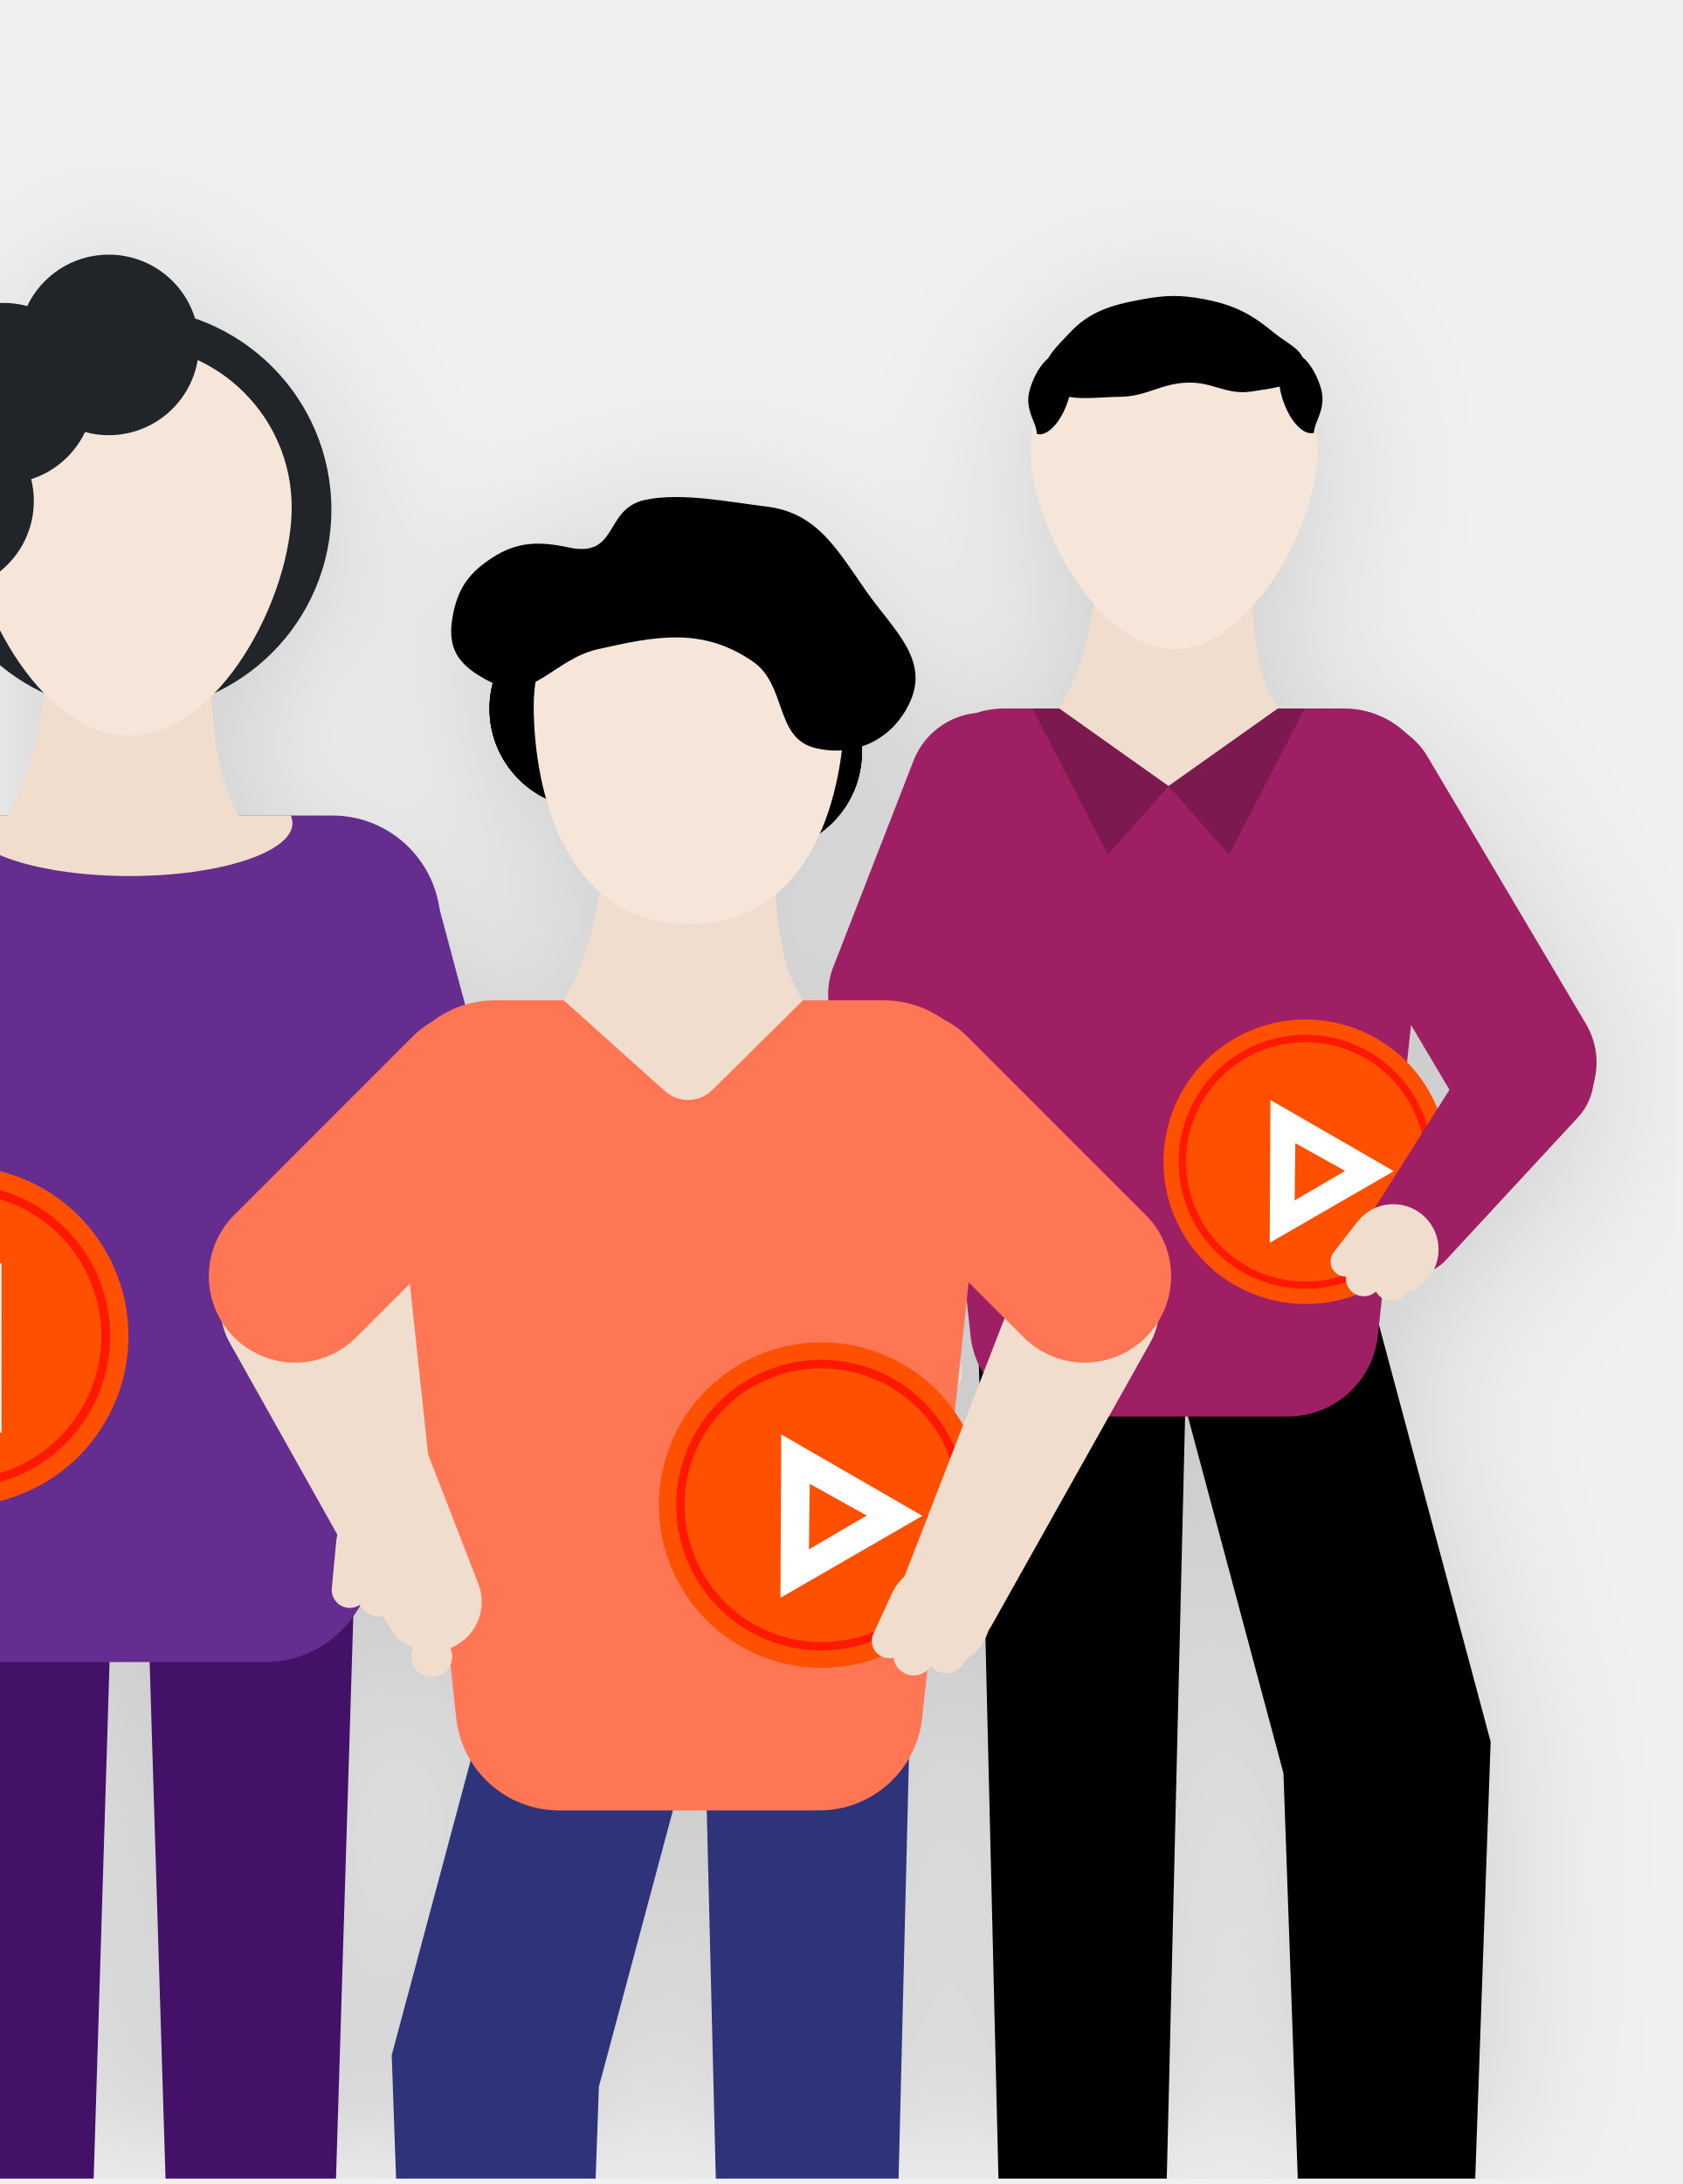
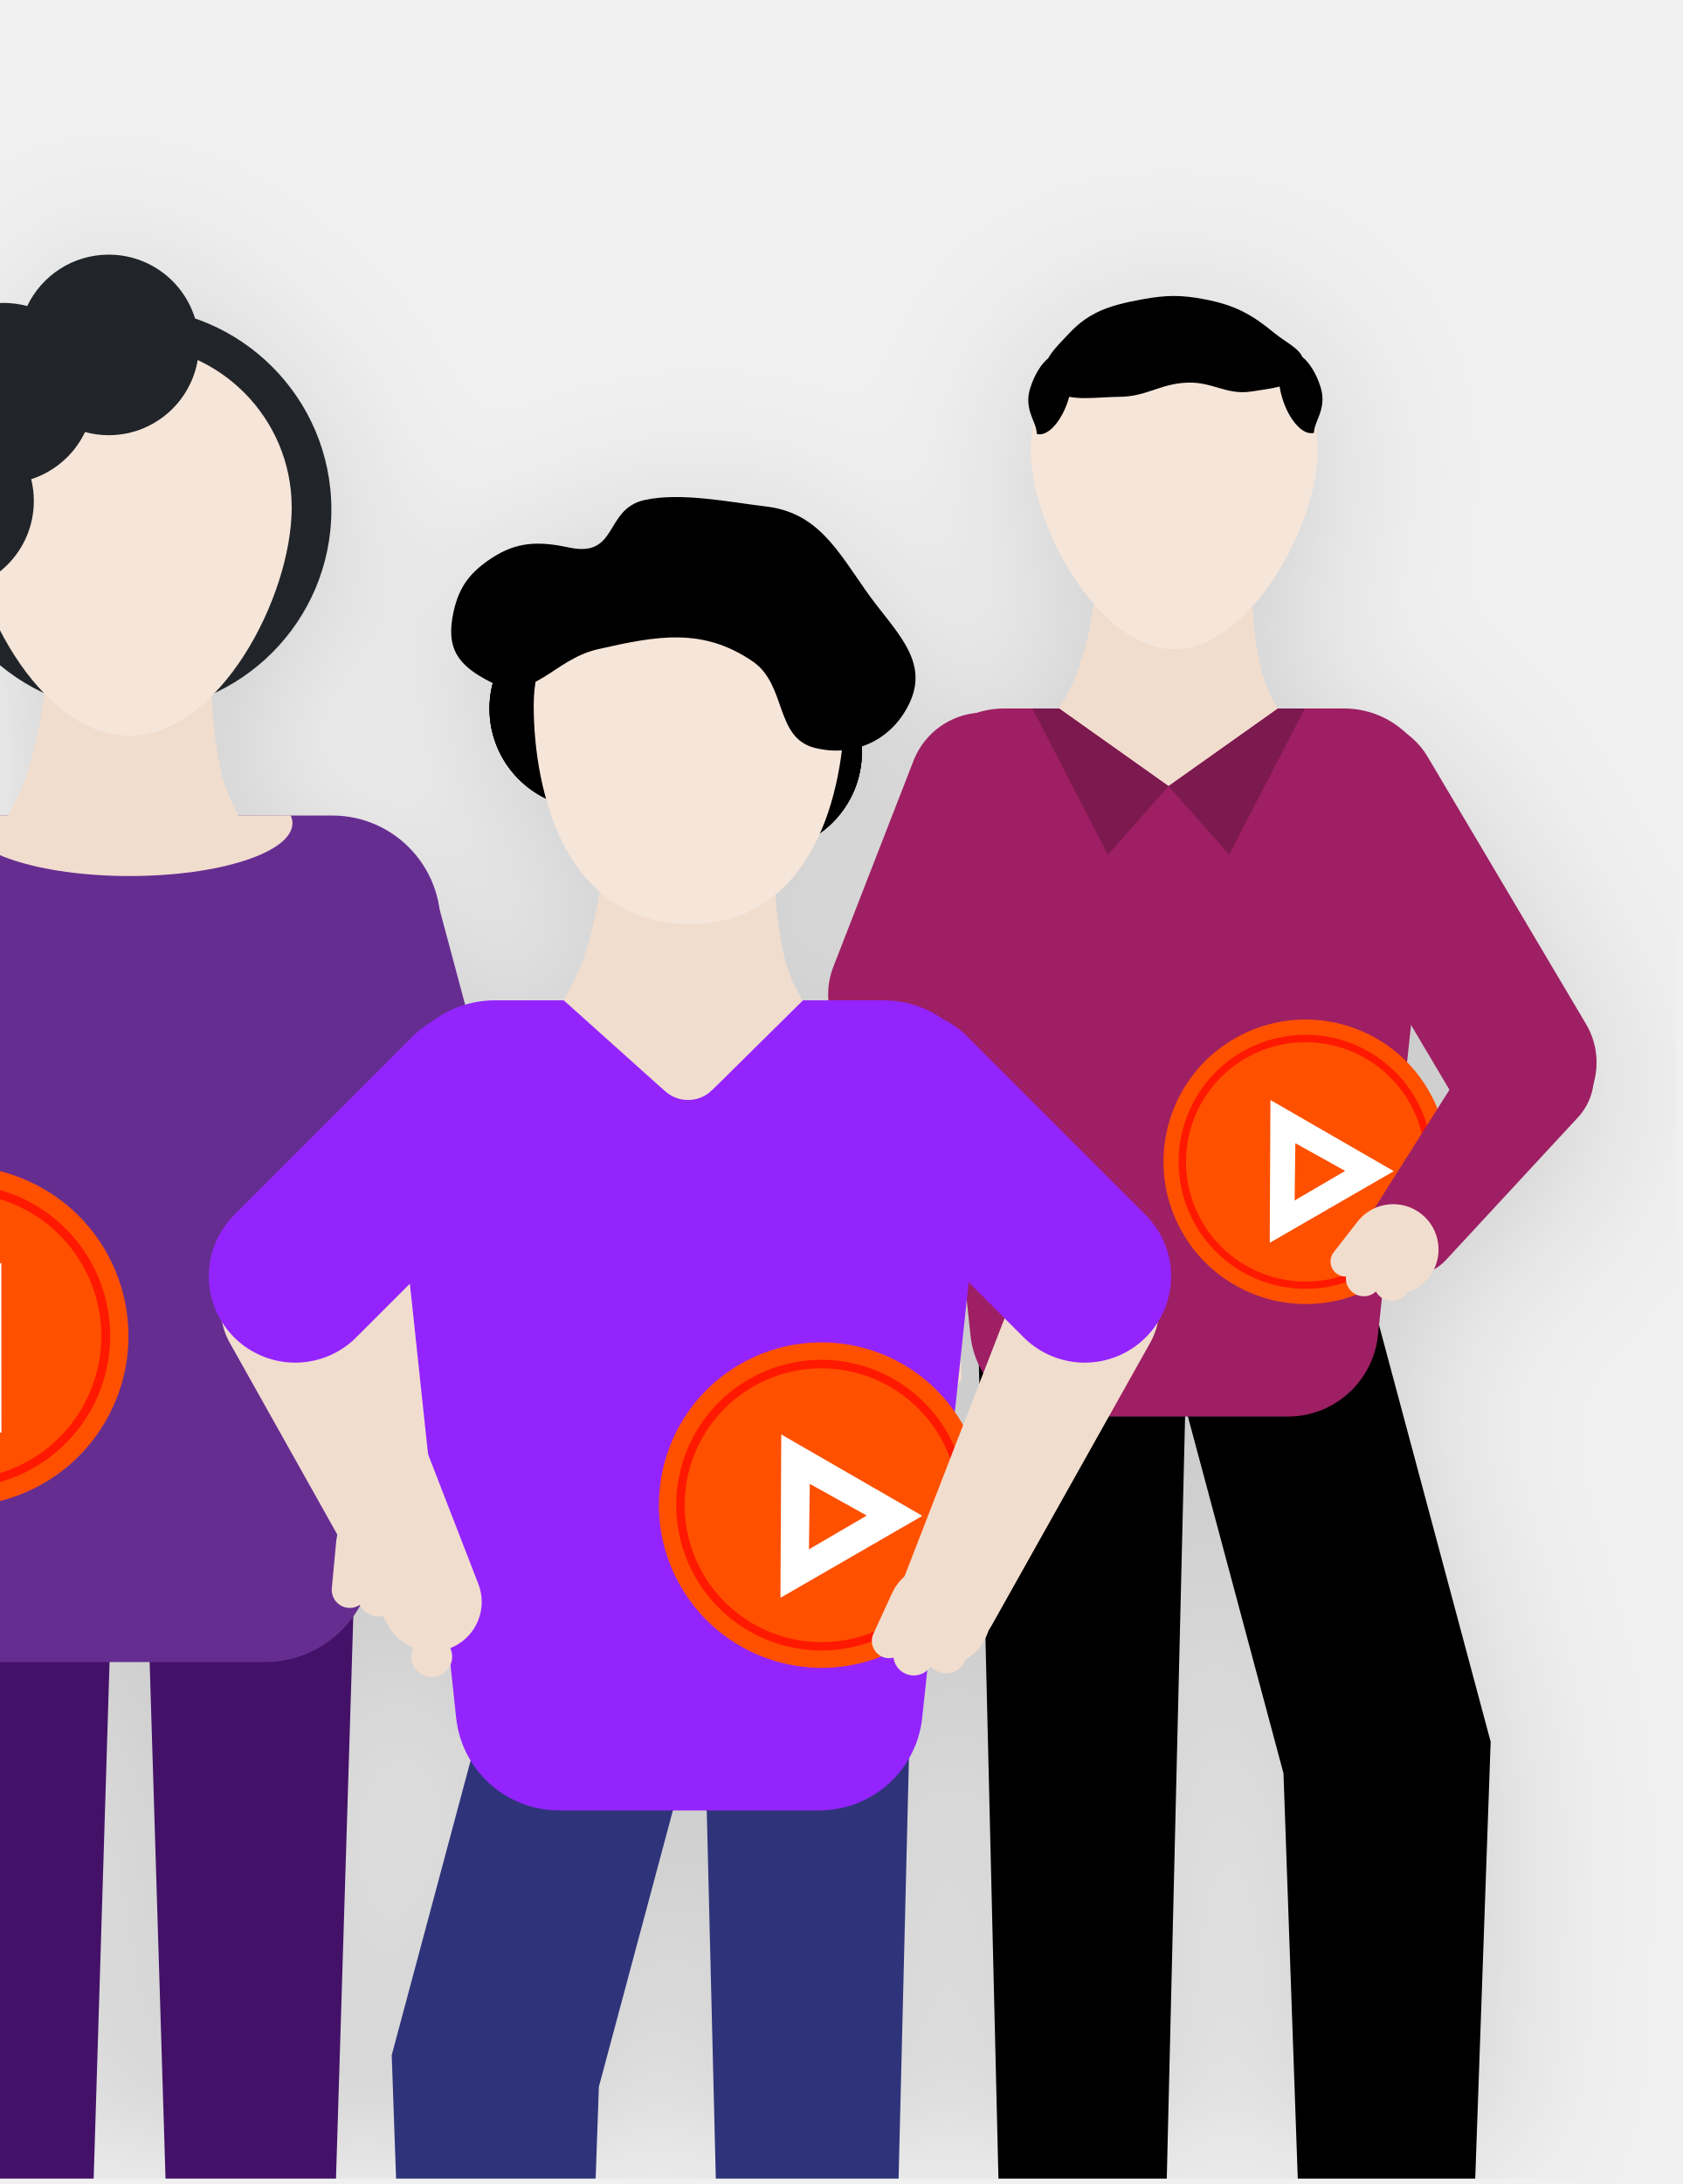
<svg xmlns="http://www.w3.org/2000/svg" width="121" height="157" viewBox="0 0 121 157" fill="none">
  <g clip-path="url(#clip0_1206_4419)">
    <g filter="url(#filter0_d_1206_4419)">
      <path fill-rule="evenodd" clip-rule="evenodd" d="M83.769 95.681L98.235 91.805L107.184 125.204L107.184 125.204H107.185L105.045 185.817H94.347L92.288 127.476L83.769 95.681Z" fill="black" />
      <path d="M85.333 96.867L70.356 96.867L72.496 185.819H83.194L85.333 96.867Z" fill="black" />
      <path fill-rule="evenodd" clip-rule="evenodd" d="M51.582 118.212L37.115 114.336L28.166 147.736L28.167 147.736H28.166L30.306 208.349H41.003L43.063 150.007L51.582 118.212Z" fill="#2F347A" />
      <path d="M50.553 119.398L65.53 119.398L63.39 206.211H52.692L50.553 119.398Z" fill="#2F347A" />
      <path d="M-6.858 113.216C-6.954 110.101 -4.455 107.523 -1.338 107.523H2.55C5.667 107.523 8.166 110.101 8.07 113.216L5.634 192.401C5.551 195.118 3.324 197.277 0.606 197.277C-2.112 197.277 -4.338 195.118 -4.422 192.401L-6.858 113.216Z" fill="#431268" />
      <path d="M10.567 113.216C10.471 110.101 12.97 107.523 16.087 107.523H19.975C23.092 107.523 25.591 110.101 25.495 113.216L23.059 192.401C22.975 195.118 20.749 197.277 18.031 197.277C15.313 197.277 13.087 195.118 13.003 192.401L10.567 113.216Z" fill="#431268" />
      <circle cx="9.292" cy="36.641" r="14.536" fill="#212529" />
      <path d="M3.457 47.777H15.128C15.128 47.777 15.154 53.051 16.091 56.207C17.274 60.189 21.618 64.636 21.618 64.636H-3.033C-3.033 64.636 0.46 59.498 1.727 56.207C2.995 52.915 3.457 47.777 3.457 47.777Z" fill="#F1DDCE" />
      <path d="M9.292 52.891C2.841 52.891 -2.39 42.931 -2.39 36.479C-2.39 30.027 2.841 24.797 9.292 24.797C15.744 24.797 20.975 30.027 20.975 36.479C20.975 42.931 15.744 52.891 9.292 52.891Z" fill="#F6E5D9" />
      <path d="M-13.045 67.239C-13.536 62.637 -9.929 58.625 -5.301 58.625H23.887C28.515 58.625 32.122 62.637 31.631 67.239L26.802 112.516C26.38 116.475 23.04 119.478 19.058 119.478H-0.472C-4.454 119.478 -7.794 116.475 -8.216 112.516L-13.045 67.239Z" fill="#662D91" />
      <path fill-rule="evenodd" clip-rule="evenodd" d="M27.102 116.204C26.557 116.152 26.105 115.822 25.875 115.367C25.635 115.528 25.34 115.611 25.029 115.582C24.316 115.514 23.792 114.881 23.859 114.168L24.176 110.798C24.179 110.765 24.184 110.733 24.189 110.701C24.464 108.638 26.324 107.145 28.414 107.341C30.555 107.543 32.127 109.442 31.925 111.584C31.848 112.406 31.52 113.145 31.023 113.732C31.023 113.776 31.021 113.82 31.017 113.865C30.937 114.71 30.187 115.331 29.342 115.252C29.121 115.231 28.916 115.164 28.734 115.062C28.547 115.779 27.863 116.275 27.102 116.204Z" fill="#F1DDCE" />
      <path fill-rule="evenodd" clip-rule="evenodd" d="M7.817 31.285C11.401 31.285 14.307 28.379 14.307 24.795C14.307 21.21 11.401 18.305 7.817 18.305C5.233 18.305 3.001 19.815 1.957 22.001C1.415 21.854 0.844 21.776 0.255 21.776C-3.329 21.776 -6.235 24.681 -6.235 28.266C-6.235 28.806 -6.169 29.331 -6.045 29.832C-8.657 30.672 -10.547 33.121 -10.547 36.012C-10.547 39.597 -7.641 42.502 -4.057 42.502C-0.472 42.502 2.433 39.597 2.433 36.012C2.433 35.472 2.367 34.947 2.243 34.446C3.951 33.897 5.351 32.659 6.115 31.059C6.657 31.206 7.228 31.285 7.817 31.285Z" fill="#212529" />
      <path d="M35.851 85.93C36.33 82.967 34.205 80.216 31.217 79.932L30.683 79.881C27.674 79.595 25.058 81.929 25 84.951L24.536 109.366C24.499 111.312 25.964 112.96 27.901 113.151C29.863 113.345 31.637 111.979 31.952 110.033L35.851 85.93Z" fill="#F1DDCE" />
      <path d="M25.091 66.124L30.013 84.493" stroke="#662D91" stroke-width="12.98" stroke-linecap="round" />
      <path fill-rule="evenodd" clip-rule="evenodd" d="M16.052 56.069C14.148 55.634 11.826 55.379 9.32 55.379C6.406 55.379 3.741 55.724 1.692 56.295C1.411 57.012 1.028 57.811 0.602 58.623H-2.265C-2.347 58.804 -2.389 58.989 -2.389 59.177C-2.389 61.274 2.853 62.975 9.32 62.975C15.786 62.975 21.029 61.274 21.029 59.177C21.029 58.989 20.986 58.804 20.905 58.623H17.127C16.695 57.825 16.329 57.005 16.092 56.204C16.078 56.16 16.065 56.115 16.052 56.069Z" fill="#F1DDCE" />
      <path d="M-9.098 106.638C-3.254 110.013 4.221 108.007 7.597 102.159C10.973 96.311 8.973 88.835 3.129 85.461C-2.716 82.087 -10.19 84.092 -13.566 89.94C-16.943 95.788 -14.942 103.264 -9.098 106.638Z" fill="#FF5000" />
      <path d="M-8.443 105.506C-10.313 104.428 -11.82 102.819 -12.776 100.883C-13.731 98.948 -14.091 96.771 -13.809 94.63C-13.527 92.489 -12.618 90.48 -11.194 88.855C-9.771 87.231 -7.899 86.065 -5.814 85.504C-3.729 84.945 -1.525 85.016 0.519 85.709C2.563 86.402 4.355 87.686 5.669 89.398C6.983 91.111 7.759 93.174 7.9 95.329C8.04 97.484 7.539 99.632 6.459 101.503C5.01 104.007 2.627 105.834 -0.167 106.585C-2.96 107.335 -5.936 106.947 -8.443 105.506ZM2.157 87.146C0.396 86.127 -1.627 85.655 -3.657 85.788C-5.688 85.92 -7.633 86.652 -9.248 87.891C-10.863 89.13 -12.074 90.82 -12.729 92.747C-13.384 94.675 -13.452 96.752 -12.926 98.718C-12.4 100.683 -11.304 102.449 -9.774 103.79C-8.245 105.131 -6.351 105.988 -4.334 106.252C-2.317 106.517 -0.267 106.177 1.557 105.275C3.382 104.374 4.898 102.952 5.915 101.188C7.273 98.825 7.641 96.021 6.936 93.389C6.232 90.757 4.513 88.512 2.157 87.146Z" fill="#FF1900" />
      <path d="M0.098 90.774L-10.559 96.857L0.104 103.014L0.098 90.774ZM-6.337 96.889L-2.044 94.485L-1.968 99.383L-6.337 96.889Z" fill="white" />
      <path d="M-6.233 65.473L-19.68 78.92" stroke="#662D91" stroke-width="12.98" stroke-linecap="round" />
      <path d="M78.871 41.855H89.991C89.991 41.855 90.016 46.267 90.909 48.906C92.036 52.238 96.175 55.957 96.175 55.957H72.686C72.686 55.957 76.015 51.66 77.223 48.906C78.43 46.153 78.871 41.855 78.871 41.855Z" fill="#F1DDCE" />
      <path d="M84.431 46.676C79.034 46.676 74.117 37.801 74.117 32.405C74.117 27.008 79.034 22.09 84.431 22.09C89.828 22.09 94.746 27.008 94.746 32.405C94.746 37.801 89.828 46.676 84.431 46.676Z" fill="#F6E5D9" />
      <path d="M65.746 58.135C65.335 54.286 68.353 50.93 72.224 50.93H96.639C100.51 50.93 103.528 54.286 103.117 58.135L99.078 96.008C98.725 99.32 95.93 101.832 92.6 101.832H76.263C72.933 101.832 70.138 99.32 69.785 96.008L65.746 58.135Z" fill="#9E1F63" />
      <path d="M98.996 92.374C103.884 89.551 105.558 83.298 102.734 78.406C99.909 73.514 93.657 71.837 88.768 74.659C83.88 77.482 82.207 83.735 85.031 88.627C87.855 93.519 94.107 95.196 98.996 92.374Z" fill="#FF5000" />
      <path d="M98.448 91.424C96.885 92.328 95.09 92.747 93.287 92.629C91.486 92.512 89.759 91.862 88.326 90.762C86.892 89.663 85.817 88.164 85.235 86.453C84.654 84.743 84.593 82.899 85.059 81.154C85.525 79.41 86.499 77.843 87.856 76.652C89.212 75.461 90.892 74.7 92.682 74.465C94.472 74.229 96.292 74.53 97.912 75.329C99.531 76.128 100.878 77.39 101.781 78.954C102.989 81.052 103.316 83.543 102.692 85.88C102.067 88.217 100.541 90.211 98.448 91.424ZM89.581 76.066C88.107 76.916 86.919 78.184 86.166 79.71C85.413 81.237 85.129 82.952 85.352 84.64C85.574 86.328 86.291 87.913 87.413 89.193C88.536 90.474 90.012 91.392 91.656 91.833C93.3 92.274 95.037 92.218 96.649 91.671C98.26 91.124 99.672 90.111 100.708 88.76C101.743 87.41 102.354 85.782 102.464 84.083C102.574 82.385 102.178 80.692 101.326 79.217C100.182 77.245 98.304 75.806 96.103 75.216C93.902 74.625 91.556 74.931 89.581 76.066Z" fill="#FF1900" />
      <path d="M91.35 79.076L91.299 89.341L100.219 84.191L91.35 79.076ZM93.089 86.296L93.142 82.18L96.722 84.174L93.089 86.296Z" fill="white" />
      <path d="M113.455 80.332C115.183 78.466 114.945 75.52 112.939 73.956L112.739 73.801C110.715 72.223 107.771 72.735 106.399 74.903L98.915 86.729C98.04 88.112 98.355 89.933 99.642 90.942C100.948 91.966 102.821 91.817 103.948 90.6L113.455 80.332Z" fill="#9E1F63" />
      <path fill-rule="evenodd" clip-rule="evenodd" d="M98.938 92.841C99.02 92.994 99.135 93.133 99.281 93.247C99.841 93.683 100.649 93.582 101.085 93.022C101.108 92.992 101.129 92.963 101.149 92.932C101.763 92.742 102.328 92.368 102.752 91.822C103.857 90.403 103.602 88.356 102.182 87.251C100.8 86.175 98.822 86.389 97.7 87.713C97.679 87.735 97.659 87.759 97.639 87.784L95.901 90.018C95.532 90.491 95.617 91.173 96.091 91.541C96.296 91.701 96.541 91.776 96.783 91.77C96.74 92.195 96.911 92.632 97.272 92.913C97.778 93.306 98.484 93.263 98.938 92.841Z" fill="#F1DDCE" />
      <path d="M97.974 57.155L109.371 76.38" stroke="#9E1F63" stroke-width="10.858" stroke-linecap="round" />
      <path d="M59.71 74.869C59.359 72.383 61.182 70.118 63.686 69.931L64.134 69.897C66.655 69.709 68.804 71.705 68.801 74.233L68.779 94.659C68.777 96.288 67.524 97.641 65.901 97.769C64.257 97.897 62.796 96.725 62.566 95.093L59.71 74.869Z" fill="#9E1F63" />
      <path fill-rule="evenodd" clip-rule="evenodd" d="M66.374 100.078C66.745 100.051 67.067 99.868 67.283 99.599C67.499 99.822 67.808 99.95 68.142 99.925C68.74 99.881 69.189 99.361 69.144 98.763L68.919 95.711C68.918 95.691 68.916 95.671 68.915 95.651C68.782 93.857 67.22 92.51 65.426 92.643C63.632 92.775 62.285 94.337 62.418 96.131C62.469 96.82 62.731 97.443 63.135 97.942C63.135 97.98 63.136 98.017 63.139 98.055C63.191 98.764 63.808 99.295 64.516 99.243C64.701 99.229 64.874 99.177 65.028 99.095C65.171 99.698 65.735 100.125 66.374 100.078Z" fill="#F1DDCE" />
      <path d="M70.747 56.652L64.978 71.476" stroke="#9E1F63" stroke-width="10.858" stroke-linecap="round" />
      <path d="M84.022 56.512L76.149 50.927L91.895 50.927L84.022 56.512Z" fill="#F1DDCE" />
      <path d="M91.902 50.929L84.026 56.513L88.383 61.436L93.816 50.929L91.902 50.929Z" fill="#7C194E" />
      <path d="M76.146 50.929L84.022 56.513L79.664 61.436L74.232 50.929L76.146 50.929Z" fill="#7C194E" />
      <path fill-rule="evenodd" clip-rule="evenodd" d="M76.903 23.937C78.331 22.412 79.851 21.93 82.151 21.515C83.853 21.207 84.918 21.189 86.615 21.515C88.831 21.94 90.03 22.617 91.628 23.937C91.881 24.146 92.152 24.331 92.413 24.508C92.947 24.872 93.438 25.206 93.649 25.663C94.158 26.075 94.649 26.854 94.951 27.814C95.272 28.837 94.983 29.558 94.739 30.171C94.605 30.506 94.484 30.809 94.484 31.11C93.729 31.346 92.714 30.255 92.217 28.672C92.123 28.371 92.054 28.074 92.009 27.788C91.518 27.914 90.97 27.995 90.427 28.076L90.427 28.076C90.278 28.098 90.13 28.12 89.983 28.143C89.025 28.292 88.3 28.08 87.551 27.861C86.917 27.676 86.265 27.486 85.44 27.505C84.458 27.528 83.727 27.773 82.998 28.017C82.253 28.267 81.511 28.516 80.506 28.525C80.101 28.529 79.691 28.551 79.285 28.572H79.285C78.423 28.619 77.585 28.663 76.881 28.527C76.86 28.602 76.838 28.677 76.814 28.753C76.317 30.336 75.303 31.427 74.548 31.19C74.548 30.866 74.422 30.553 74.286 30.212C74.043 29.605 73.763 28.907 74.081 27.894C74.38 26.941 74.867 26.167 75.372 25.753C75.649 25.251 76.11 24.768 76.588 24.268L76.588 24.268L76.588 24.268C76.693 24.159 76.799 24.048 76.903 23.937Z" fill="black" />
      <circle cx="42.376" cy="50.941" r="7.179" fill="black" />
      <circle cx="42.376" cy="50.941" r="7.179" fill="black" />
      <circle cx="42.376" cy="50.941" r="7.179" fill="black" />
      <circle cx="54.798" cy="54.046" r="7.179" fill="black" />
      <circle cx="54.798" cy="54.046" r="7.179" fill="black" />
      <circle cx="54.798" cy="54.046" r="7.179" fill="black" />
      <path d="M43.486 61.531H55.624C55.624 61.531 55.652 66.578 56.626 69.598C57.856 73.409 62.374 77.665 62.374 77.665H36.736C36.736 77.665 40.37 72.748 41.688 69.598C43.005 66.448 43.486 61.531 43.486 61.531Z" fill="#F1DDCE" />
      <path d="M49.556 66.425C40.641 66.425 38.376 56.893 38.376 50.719C38.376 44.544 43.381 39.539 49.556 39.539C55.73 39.539 60.735 44.544 60.735 50.719C60.735 56.893 58.47 66.425 49.556 66.425Z" fill="#F6E5D9" />
-       <path d="M28.178 80.154C27.708 75.75 31.16 71.91 35.589 71.91H63.522C67.951 71.91 71.403 75.75 70.933 80.154L66.312 123.483C65.907 127.272 62.711 130.145 58.901 130.145H40.21C36.4 130.145 33.203 127.272 32.799 123.483L28.178 80.154Z" fill="#FF7654" />
+       <path d="M28.178 80.154C27.708 75.75 31.16 71.91 35.589 71.91H63.522C67.951 71.91 71.403 75.75 70.933 80.154L66.312 123.483C65.907 127.272 62.711 130.145 58.901 130.145H40.21C36.4 130.145 33.203 127.272 32.799 123.483L28.178 80.154Z" fill="#9424FE" />
      <path d="M64.924 118.33C70.517 115.101 72.431 107.947 69.2 102.35C65.969 96.754 58.816 94.835 53.223 98.064C47.63 101.293 45.716 108.447 48.947 114.043C52.178 119.64 59.331 121.559 64.924 118.33Z" fill="#FF5000" />
      <path d="M64.298 117.244C62.51 118.278 60.455 118.758 58.394 118.623C56.333 118.489 54.357 117.746 52.717 116.487C51.077 115.23 49.847 113.514 49.181 111.557C48.517 109.601 48.446 107.491 48.979 105.495C49.513 103.499 50.626 101.706 52.179 100.344C53.731 98.982 55.653 98.111 57.701 97.842C59.749 97.572 61.831 97.916 63.684 98.831C65.537 99.745 67.078 101.188 68.111 102.978C69.493 105.378 69.867 108.227 69.152 110.901C68.438 113.575 66.692 115.857 64.298 117.244ZM54.154 99.674C52.467 100.646 51.107 102.097 50.246 103.843C49.384 105.59 49.06 107.552 49.314 109.483C49.568 111.414 50.389 113.227 51.673 114.692C52.957 116.157 54.647 117.208 56.527 117.712C58.408 118.217 60.395 118.152 62.239 117.526C64.082 116.901 65.698 115.742 66.883 114.196C68.067 112.652 68.766 110.79 68.892 108.846C69.018 106.903 68.565 104.966 67.59 103.279C66.281 101.023 64.133 99.376 61.614 98.701C59.096 98.025 56.413 98.375 54.154 99.674Z" fill="#FF1900" />
      <path d="M56.176 103.117L56.118 114.861L66.323 108.969L56.176 103.117ZM58.166 111.377L58.227 106.669L62.323 108.949L58.166 111.377Z" fill="white" />
      <path fill-rule="evenodd" clip-rule="evenodd" d="M65.089 120.308C64.612 120.089 64.308 119.646 64.245 119.162C63.977 119.231 63.685 119.212 63.415 119.088C62.792 118.801 62.518 118.064 62.805 117.44L64.128 114.559L64.134 114.547L64.14 114.535L64.157 114.497C64.167 114.475 64.178 114.453 64.189 114.431C65.085 112.643 67.245 111.875 69.076 112.716C70.946 113.575 71.766 115.788 70.907 117.658C70.577 118.376 70.047 118.94 69.414 119.312C69.4 119.352 69.383 119.392 69.365 119.432C69.026 120.17 68.153 120.494 67.415 120.154C67.222 120.066 67.057 119.941 66.925 119.791C66.53 120.381 65.755 120.613 65.089 120.308Z" fill="#F1DDCE" />
      <path fill-rule="evenodd" clip-rule="evenodd" d="M30.427 117.753C29.689 118.092 29.365 118.966 29.704 119.704C30.044 120.442 30.917 120.766 31.655 120.427C32.394 120.087 32.717 119.214 32.378 118.476C32.039 117.737 31.166 117.414 30.427 117.753Z" fill="#F1DDCE" />
      <path d="M82.706 96.525C84.111 94.021 83.106 90.849 80.515 89.611L80.051 89.39C77.441 88.143 74.322 89.38 73.276 92.077L64.828 113.865C64.155 115.602 64.93 117.565 66.608 118.374C68.307 119.193 70.35 118.549 71.274 116.904L82.706 96.525Z" fill="#F1DDCE" />
      <path d="M16.519 96.525C15.113 94.021 16.118 90.849 18.71 89.611L19.173 89.39C21.783 88.143 24.902 89.38 25.948 92.077L34.396 113.865C35.07 115.602 34.295 117.565 32.617 118.374C30.918 119.193 28.874 118.549 27.951 116.904L16.519 96.525Z" fill="#F1DDCE" />
-       <path d="M65.129 78.875L77.997 91.744" stroke="#FF7654" stroke-width="12.422" stroke-linecap="round" />
-       <path d="M34.095 78.875L21.227 91.744" stroke="#FF7654" stroke-width="12.422" stroke-linecap="round" />
+       <path d="M65.129 78.875L77.997 91.744" stroke="#9424FE" stroke-width="12.422" stroke-linecap="round" />
+       <path d="M34.095 78.875L21.227 91.744" stroke="#9424FE" stroke-width="12.422" stroke-linecap="round" />
      <path d="M51.718 77.862C51.251 78.323 51.018 78.554 50.777 78.703C50.014 79.174 49.056 79.197 48.271 78.763C48.024 78.627 47.779 78.407 47.291 77.969L40.531 71.905L57.744 71.905L51.718 77.862Z" fill="#F1DDCE" />
      <path d="M35.349 40.123C37.182 38.917 38.769 38.9 40.915 39.359C44.486 40.123 43.422 36.583 46.361 35.942C48.969 35.374 52.451 36.095 55.102 36.413C58.764 36.852 60.186 39.504 62.304 42.524C64.203 45.232 66.793 47.35 65.469 50.381C64.271 53.123 61.497 54.49 58.594 53.764C55.691 53.039 56.591 49.231 54.119 47.544C50.518 45.086 47.24 45.703 42.988 46.671C39.754 47.407 38.32 50.537 35.349 49.063C32.903 47.849 32.026 46.608 32.621 43.943C33.02 42.154 33.818 41.131 35.349 40.123Z" fill="black" />
    </g>
  </g>
  <defs>
    <filter id="filter0_d_1206_4419" x="-38.767" y="7.524" width="176.535" height="270.687" filterUnits="userSpaceOnUse" color-interpolation-filters="sRGB">
      <feFlood flood-opacity="0" result="BackgroundImageFix" />
      <feColorMatrix in="SourceAlpha" type="matrix" values="0 0 0 0 0 0 0 0 0 0 0 0 0 0 0 0 0 0 127 0" result="hardAlpha" />
      <feOffset dy="2.14" />
      <feGaussianBlur stdDeviation="5.884" />
      <feColorMatrix type="matrix" values="0 0 0 0 0 0 0 0 0 0 0 0 0 0 0 0 0 0 0.15 0" />
      <feBlend mode="normal" in2="BackgroundImageFix" result="effect1_dropShadow_1206_4419" />
      <feBlend mode="normal" in="SourceGraphic" in2="effect1_dropShadow_1206_4419" result="shape" />
    </filter>
    <clipPath id="clip0_1206_4419">
      <rect width="120.512" height="156.611" fill="white" />
    </clipPath>
  </defs>
</svg>
